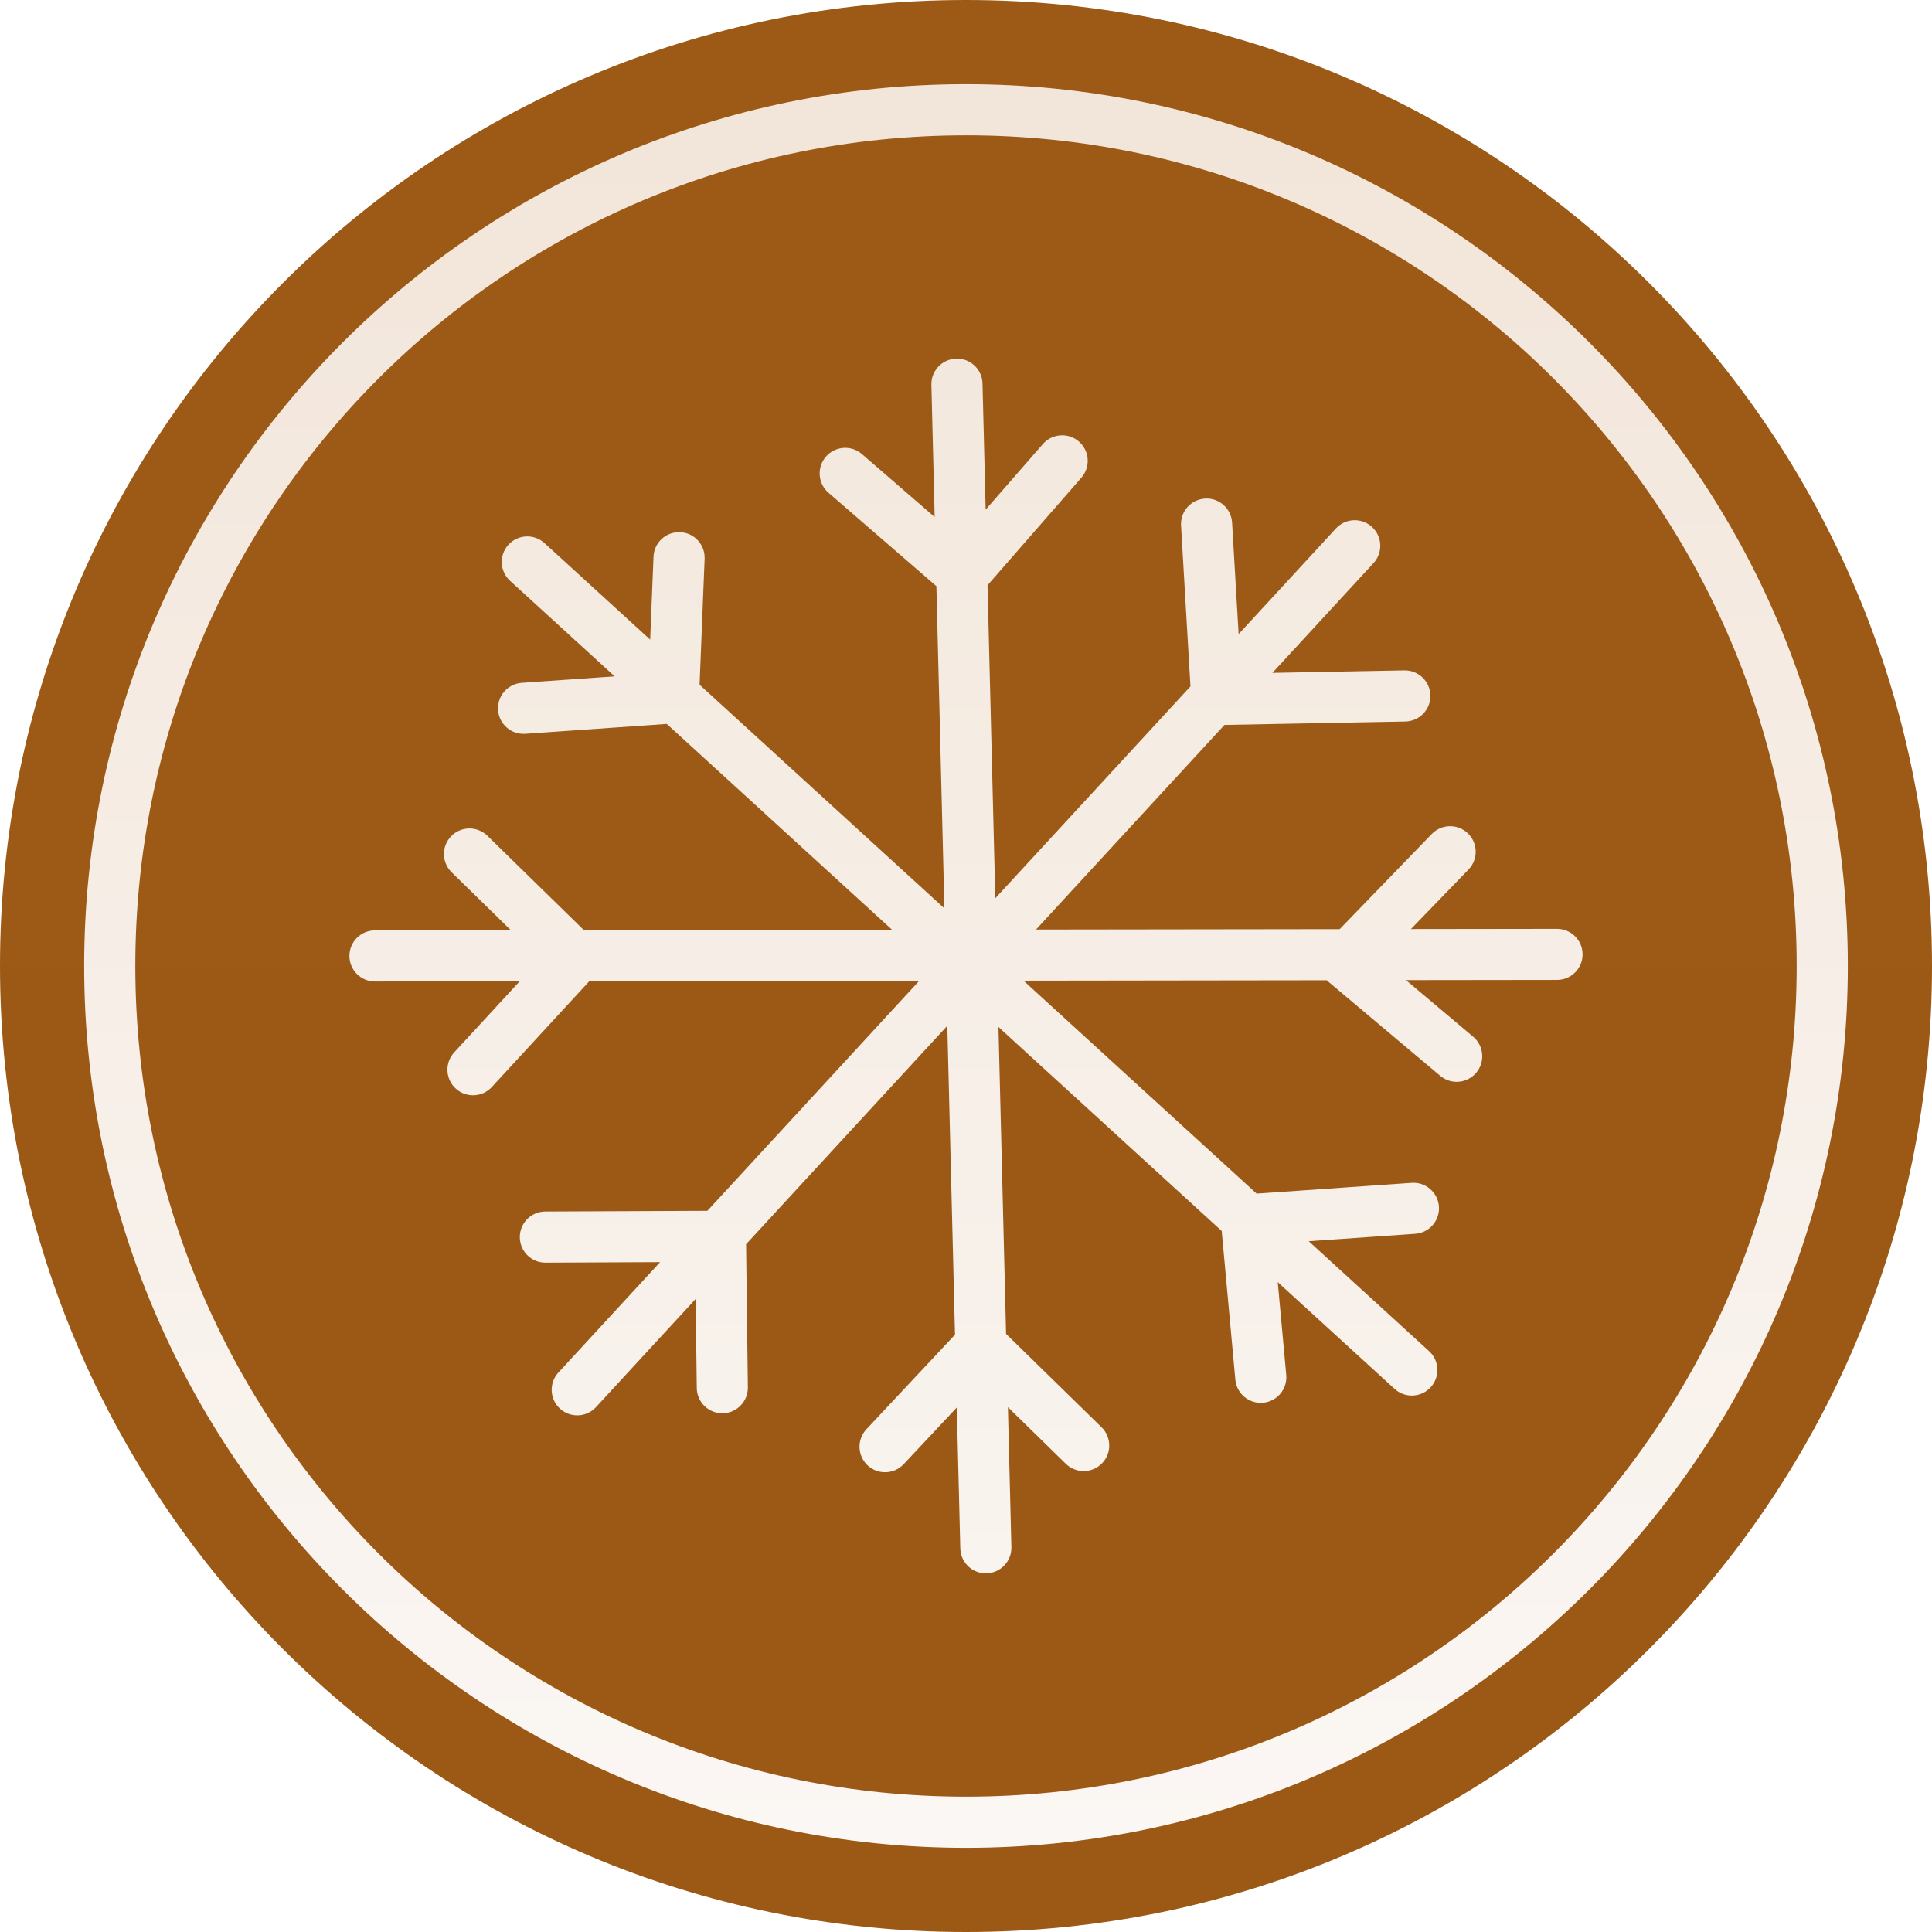
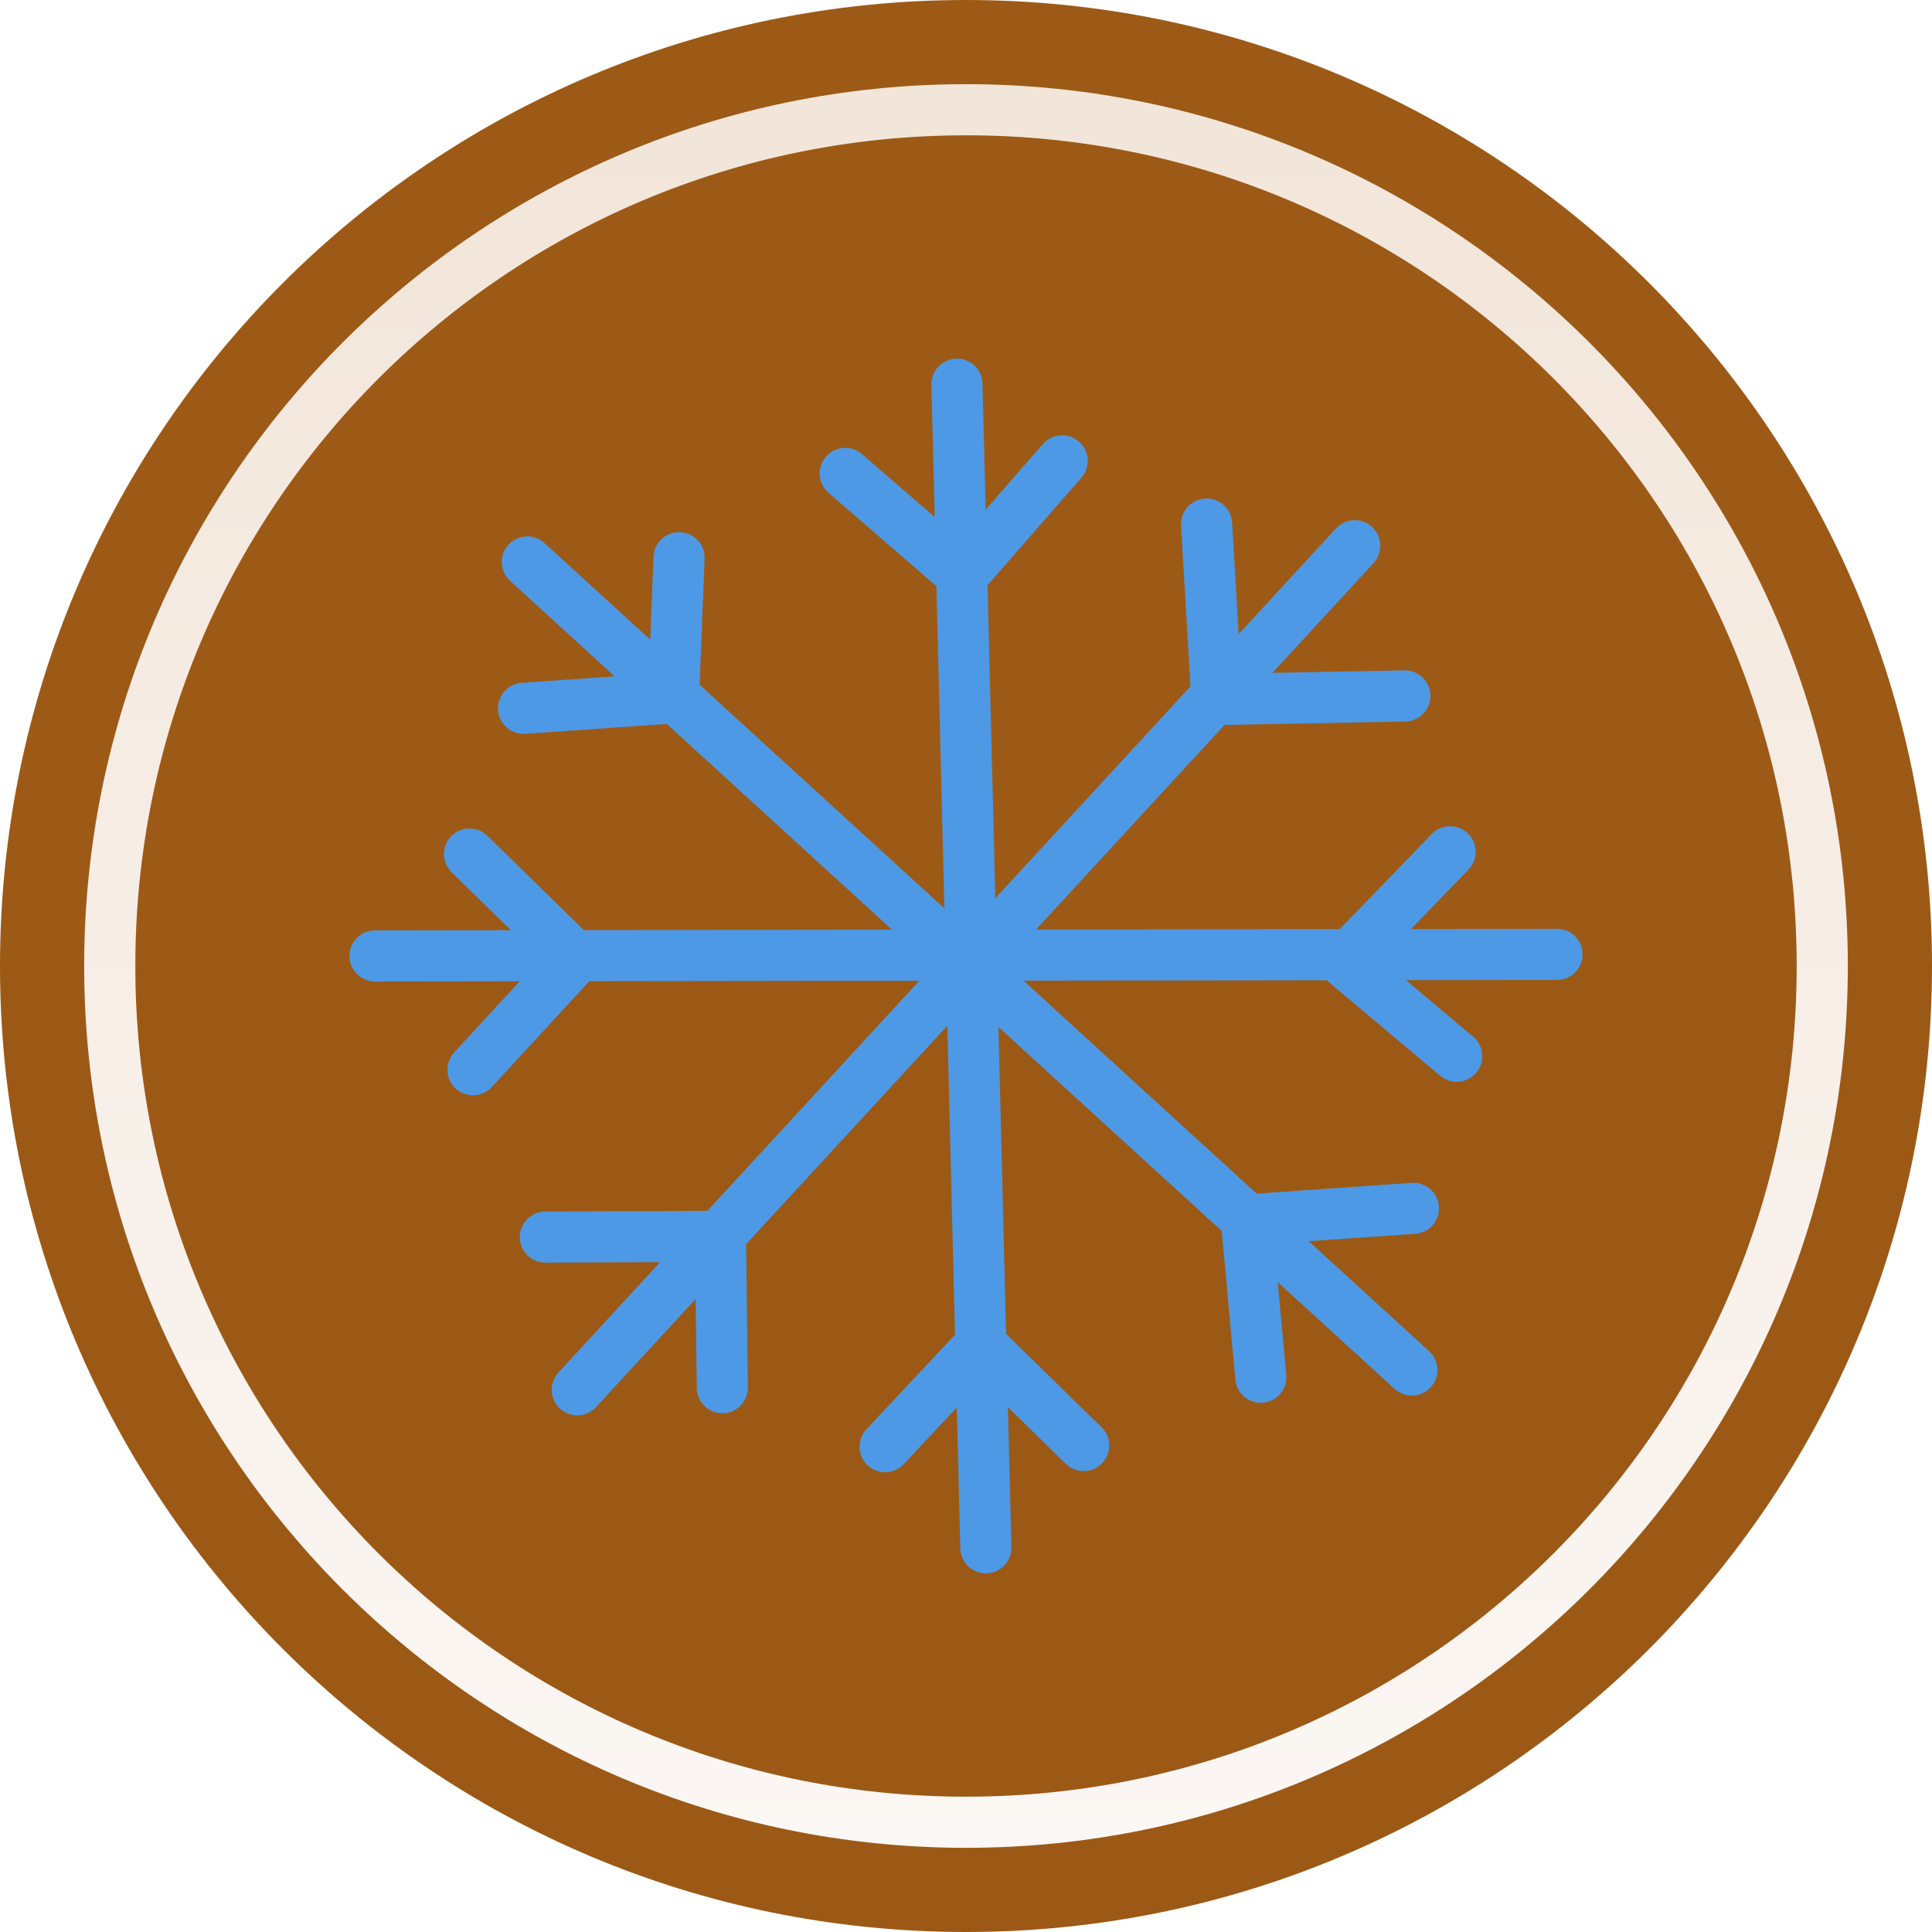
<svg xmlns="http://www.w3.org/2000/svg" xmlns:xlink="http://www.w3.org/1999/xlink" height="100mm" viewBox="0 0 100 100" width="100mm" version="1.1" id="svg1" xml:space="preserve">
  <defs id="defs1">
-     <linearGradient id="linearGradient3">
-       <stop style="stop-color:#f3e8dd;stop-opacity:1;" offset="0" id="stop3" />
-       <stop style="stop-color:#f9f4ef;stop-opacity:1;" offset="1" id="stop4" />
-     </linearGradient>
    <linearGradient id="linearGradient1">
      <stop style="stop-color:#f2e5d9;stop-opacity:1;" offset="0" id="stop1" />
      <stop style="stop-color:#fbf7f4;stop-opacity:1;" offset="1" id="stop2" />
    </linearGradient>
    <linearGradient id="linearGradient25">
      <stop style="stop-color:#9d5a16;stop-opacity:1;" offset="0" id="stop25" />
      <stop style="stop-color:#9c5916;stop-opacity:1;" offset="1" id="stop26" />
    </linearGradient>
    <linearGradient xlink:href="#linearGradient25" id="linearGradient26" x1="49.096" y1="16.879" x2="49.096" y2="81.675" gradientUnits="userSpaceOnUse" gradientTransform="matrix(1.543323,0,0,1.543323,-25.77031,-26.05042)" />
    <linearGradient xlink:href="#linearGradient1" id="linearGradient2" x1="50" y1="4.357" x2="50" y2="95.643" gradientUnits="userSpaceOnUse" />
-     <linearGradient xlink:href="#linearGradient3" id="linearGradient4" x1="50" y1="18.086" x2="50" y2="81.914" gradientUnits="userSpaceOnUse" />
  </defs>
  <circle style="fill:url(#linearGradient26);stroke:none;stroke-width:3.087;stroke-linejoin:round;stroke-miterlimit:3.864;stroke-dasharray:none" id="path13" cx="50" cy="50" r="50" />
  <path style="fill:url(#linearGradient2);stroke-linejoin:round;stroke-miterlimit:3.864" d="M 50,4.357 C 24.808,4.357 4.357,24.808 4.357,50 4.357,75.192 24.808,95.643 50,95.643 75.192,95.643 95.643,75.192 95.643,50 95.643,24.808 75.192,4.357 50,4.357 Z m 0,2.646 C 73.762,7.004 92.996,26.238 92.996,50 92.996,73.762 73.762,92.996 50,92.996 26.238,92.996 7.004,73.762 7.004,50 7.004,26.238 26.238,7.004 50,7.004 Z" id="circle51" />
-   <path id="path55" style="fill:url(#linearGradient4);stroke-linecap:round;stroke-linejoin:round" d="m 49.5,18.563 a 1.323,1.323 0 0 0 -1.291,1.355 l 0.17,6.843 -3.764,-3.257 a 1.323,1.323 0 0 0 -1.867,0.135 1.323,1.323 0 0 0 0.134,1.865 l 5.585,4.835 0.415,16.679 -12.672,-11.576 0.261,-6.522 a 1.323,1.323 0 0 0 -1.27,-1.375 1.323,1.323 0 0 0 -1.375,1.268 l -0.173,4.294 -5.468,-4.995 a 1.323,1.323 0 0 0 -0.951,-0.346 1.323,1.323 0 0 0 -0.918,0.429 1.323,1.323 0 0 0 0.086,1.869 l 5.412,4.944 -4.806,0.335 a 1.323,1.323 0 0 0 -1.228,1.412 1.323,1.323 0 0 0 1.412,1.226 l 7.32,-0.51 11.657,10.649 -15.949,0.021 -4.994,-4.882 a 1.323,1.323 0 0 0 -0.939,-0.377 1.323,1.323 0 0 0 -0.931,0.397 1.323,1.323 0 0 0 0.021,1.871 l 3.064,2.997 -7.035,0.009 a 1.323,1.323 0 0 0 -1.32,1.324 1.323,1.323 0 0 0 1.324,1.322 l 7.489,-0.01 -3.389,3.678 a 1.323,1.323 0 0 0 0.076,1.871 1.323,1.323 0 0 0 1.869,-0.076 l 5.048,-5.478 17.08,-0.023 -10.969,11.908 -8.392,0.036 a 1.323,1.323 0 0 0 -1.316,1.33 1.323,1.323 0 0 0 1.328,1.317 l 5.933,-0.027 -5.262,5.712 a 1.323,1.323 0 0 0 0.076,1.869 1.323,1.323 0 0 0 1.869,-0.076 l 5.157,-5.599 0.058,4.611 a 1.323,1.323 0 0 0 1.34,1.306 1.323,1.323 0 0 0 1.304,-1.339 l -0.092,-7.411 10.416,-11.307 0.398,15.99 -4.584,4.892 a 1.323,1.323 0 0 0 0.06,1.871 1.323,1.323 0 0 0 1.869,-0.063 l 2.748,-2.931 0.181,7.294 a 1.323,1.323 0 0 0 1.355,1.289 1.323,1.323 0 0 0 1.289,-1.355 l -0.18,-7.247 2.998,2.933 a 1.323,1.323 0 0 0 1.869,-0.021 1.323,1.323 0 0 0 -0.019,-1.871 l -4.943,-4.832 -0.394,-15.885 11.556,10.557 0.705,7.694 a 1.323,1.323 0 0 0 1.438,1.197 1.323,1.323 0 0 0 1.197,-1.438 l -0.44,-4.804 6.048,5.525 a 1.323,1.323 0 0 0 1.869,-0.084 1.323,1.323 0 0 0 -0.084,-1.869 l -6.23,-5.691 5.511,-0.383 a 1.323,1.323 0 0 0 1.229,-1.41 1.323,1.323 0 0 0 -1.412,-1.228 l -8.024,0.558 -12.066,-11.023 15.7,-0.021 a 1.323,1.323 0 0 0 0.037,0.04 l 5.832,4.906 a 1.323,1.323 0 0 0 1.863,-0.16 1.323,1.323 0 0 0 -0.16,-1.865 L 72.773,50.731 80.594,50.721 a 1.323,1.323 0 0 0 1.32,-1.324 1.323,1.323 0 0 0 -1.324,-1.32 l -7.559,0.01 2.979,-3.08 a 1.323,1.323 0 0 0 -0.032,-1.871 1.323,1.323 0 0 0 -1.869,0.031 l -4.766,4.925 -15.719,0.021 9.754,-10.59 9.36,-0.177 a 1.323,1.323 0 0 0 1.299,-1.348 1.323,1.323 0 0 0 -1.348,-1.299 l -6.83,0.129 5.234,-5.682 a 1.323,1.323 0 0 0 -0.076,-1.869 1.323,1.323 0 0 0 -0.951,-0.35 1.323,1.323 0 0 0 -0.918,0.426 l -5.037,5.468 -0.338,-5.771 a 1.323,1.323 0 0 0 -1.398,-1.244 1.323,1.323 0 0 0 -1.244,1.398 l 0.487,8.324 -10.101,10.965 -0.403,-16.201 4.86,-5.569 a 1.323,1.323 0 0 0 -0.127,-1.867 1.323,1.323 0 0 0 -0.959,-0.322 1.323,1.323 0 0 0 -0.908,0.449 l -2.963,3.397 -0.162,-6.529 a 1.323,1.323 0 0 0 -1.355,-1.289 z" />
+   <path id="path55" style="fill:#4d99e5;stroke-linecap:round;stroke-linejoin:round;fill-opacity:1" d="m 49.5,18.563 a 1.323,1.323 0 0 0 -1.291,1.355 l 0.17,6.843 -3.764,-3.257 a 1.323,1.323 0 0 0 -1.867,0.135 1.323,1.323 0 0 0 0.134,1.865 l 5.585,4.835 0.415,16.679 -12.672,-11.576 0.261,-6.522 a 1.323,1.323 0 0 0 -1.27,-1.375 1.323,1.323 0 0 0 -1.375,1.268 l -0.173,4.294 -5.468,-4.995 a 1.323,1.323 0 0 0 -0.951,-0.346 1.323,1.323 0 0 0 -0.918,0.429 1.323,1.323 0 0 0 0.086,1.869 l 5.412,4.944 -4.806,0.335 a 1.323,1.323 0 0 0 -1.228,1.412 1.323,1.323 0 0 0 1.412,1.226 l 7.32,-0.51 11.657,10.649 -15.949,0.021 -4.994,-4.882 a 1.323,1.323 0 0 0 -0.939,-0.377 1.323,1.323 0 0 0 -0.931,0.397 1.323,1.323 0 0 0 0.021,1.871 l 3.064,2.997 -7.035,0.009 a 1.323,1.323 0 0 0 -1.32,1.324 1.323,1.323 0 0 0 1.324,1.322 l 7.489,-0.01 -3.389,3.678 a 1.323,1.323 0 0 0 0.076,1.871 1.323,1.323 0 0 0 1.869,-0.076 l 5.048,-5.478 17.08,-0.023 -10.969,11.908 -8.392,0.036 a 1.323,1.323 0 0 0 -1.316,1.33 1.323,1.323 0 0 0 1.328,1.317 l 5.933,-0.027 -5.262,5.712 a 1.323,1.323 0 0 0 0.076,1.869 1.323,1.323 0 0 0 1.869,-0.076 l 5.157,-5.599 0.058,4.611 a 1.323,1.323 0 0 0 1.34,1.306 1.323,1.323 0 0 0 1.304,-1.339 l -0.092,-7.411 10.416,-11.307 0.398,15.99 -4.584,4.892 a 1.323,1.323 0 0 0 0.06,1.871 1.323,1.323 0 0 0 1.869,-0.063 l 2.748,-2.931 0.181,7.294 a 1.323,1.323 0 0 0 1.355,1.289 1.323,1.323 0 0 0 1.289,-1.355 l -0.18,-7.247 2.998,2.933 a 1.323,1.323 0 0 0 1.869,-0.021 1.323,1.323 0 0 0 -0.019,-1.871 l -4.943,-4.832 -0.394,-15.885 11.556,10.557 0.705,7.694 a 1.323,1.323 0 0 0 1.438,1.197 1.323,1.323 0 0 0 1.197,-1.438 l -0.44,-4.804 6.048,5.525 a 1.323,1.323 0 0 0 1.869,-0.084 1.323,1.323 0 0 0 -0.084,-1.869 l -6.23,-5.691 5.511,-0.383 a 1.323,1.323 0 0 0 1.229,-1.41 1.323,1.323 0 0 0 -1.412,-1.228 l -8.024,0.558 -12.066,-11.023 15.7,-0.021 a 1.323,1.323 0 0 0 0.037,0.04 l 5.832,4.906 a 1.323,1.323 0 0 0 1.863,-0.16 1.323,1.323 0 0 0 -0.16,-1.865 L 72.773,50.731 80.594,50.721 a 1.323,1.323 0 0 0 1.32,-1.324 1.323,1.323 0 0 0 -1.324,-1.32 l -7.559,0.01 2.979,-3.08 a 1.323,1.323 0 0 0 -0.032,-1.871 1.323,1.323 0 0 0 -1.869,0.031 l -4.766,4.925 -15.719,0.021 9.754,-10.59 9.36,-0.177 a 1.323,1.323 0 0 0 1.299,-1.348 1.323,1.323 0 0 0 -1.348,-1.299 l -6.83,0.129 5.234,-5.682 a 1.323,1.323 0 0 0 -0.076,-1.869 1.323,1.323 0 0 0 -0.951,-0.35 1.323,1.323 0 0 0 -0.918,0.426 l -5.037,5.468 -0.338,-5.771 a 1.323,1.323 0 0 0 -1.398,-1.244 1.323,1.323 0 0 0 -1.244,1.398 l 0.487,8.324 -10.101,10.965 -0.403,-16.201 4.86,-5.569 a 1.323,1.323 0 0 0 -0.127,-1.867 1.323,1.323 0 0 0 -0.959,-0.322 1.323,1.323 0 0 0 -0.908,0.449 l -2.963,3.397 -0.162,-6.529 a 1.323,1.323 0 0 0 -1.355,-1.289 z" />
</svg>
